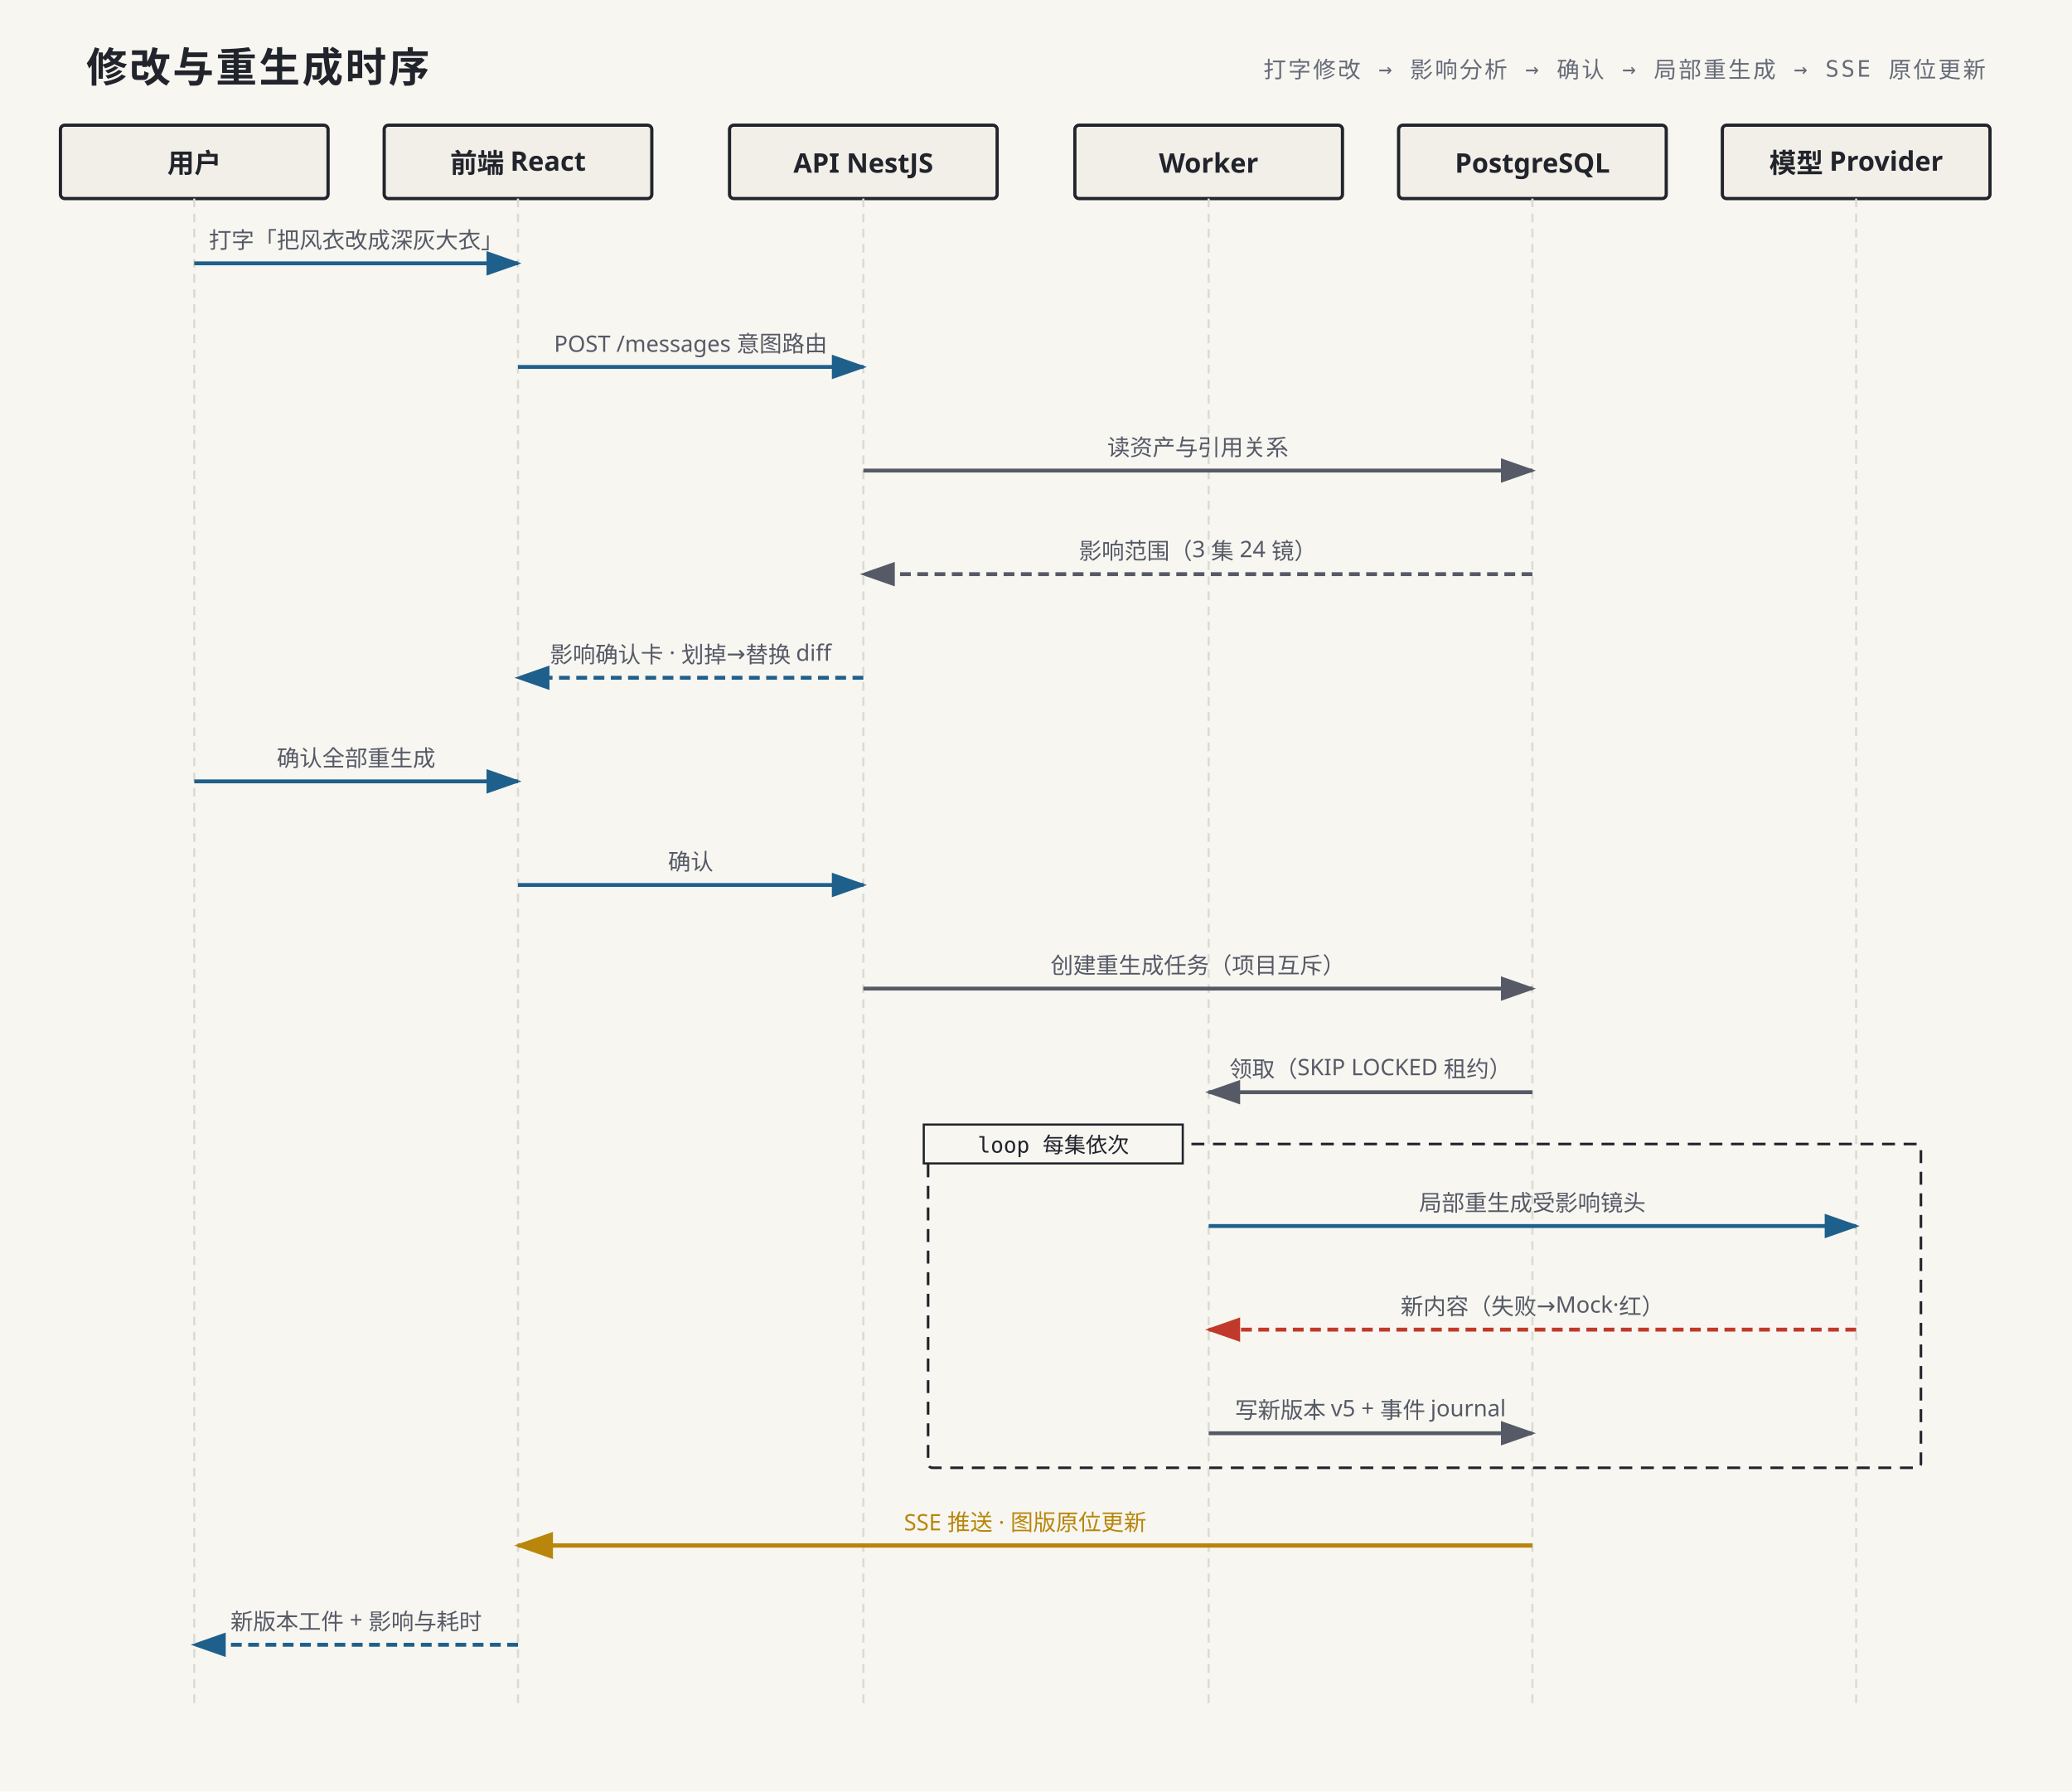
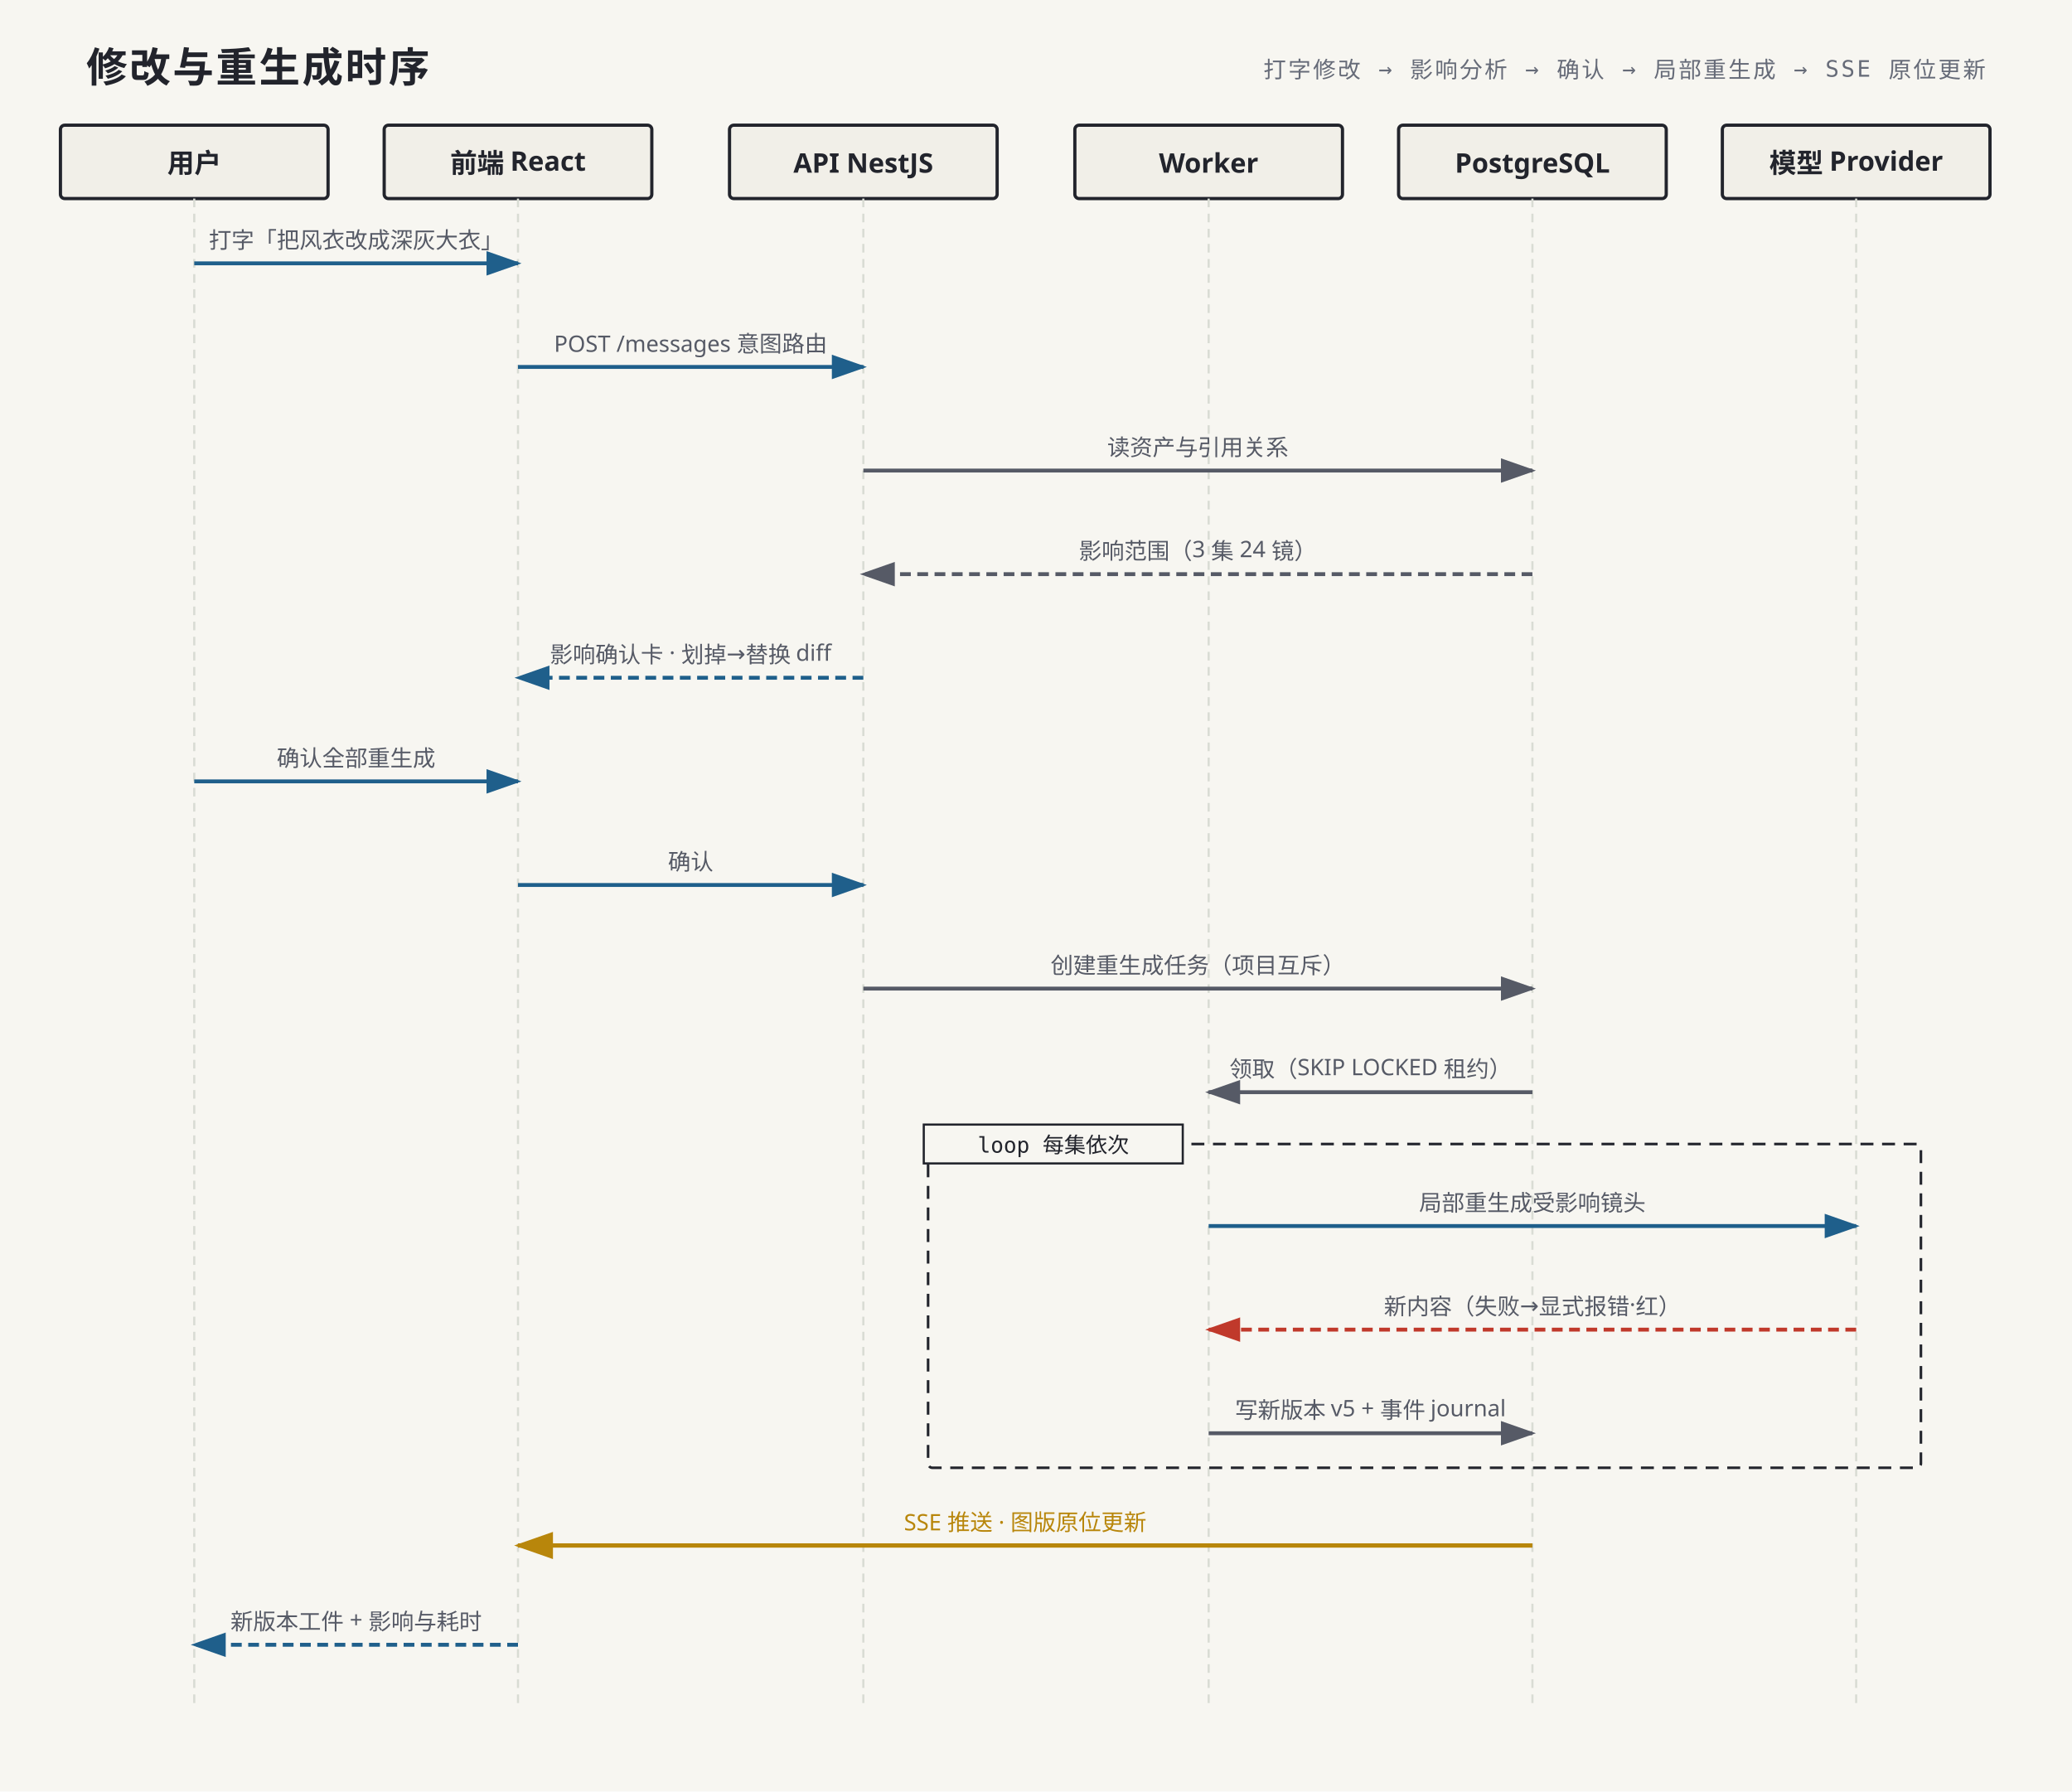
<svg xmlns="http://www.w3.org/2000/svg" viewBox="0 0 960 830">
  <rect width="960" height="830" fill="#f7f6f1" />
  <defs>
    <marker id="arrB" viewBox="0 0 10 7" refX="9" refY="3.5" markerWidth="9" markerHeight="6.5" orient="auto">
      <path d="M0,0 L10,3.5 L0,7 Z" fill="#1f5f8b" />
    </marker>
    <marker id="arrI" viewBox="0 0 10 7" refX="9" refY="3.5" markerWidth="9" markerHeight="6.5" orient="auto">
      <path d="M0,0 L10,3.5 L0,7 Z" fill="#565a66" />
    </marker>
    <marker id="arrG" viewBox="0 0 10 7" refX="9" refY="3.5" markerWidth="9" markerHeight="6.5" orient="auto">
      <path d="M0,0 L10,3.5 L0,7 Z" fill="#b8860b" />
    </marker>
    <marker id="arrR" viewBox="0 0 10 7" refX="9" refY="3.5" markerWidth="9" markerHeight="6.5" orient="auto">
      <path d="M0,0 L10,3.5 L0,7 Z" fill="#c0392b" />
    </marker>
  </defs>
  <text x="40" y="38" font-family="PingFang SC, Noto Sans SC, sans-serif" font-size="19" font-weight="700" fill="#22242c" letter-spacing="1">修改与重生成时序</text>
  <text x="920" y="36" font-family="SF Mono, Menlo, monospace" font-size="10.5" fill="#666b78" text-anchor="end" letter-spacing="1">打字修改 → 影响分析 → 确认 → 局部重生成 → SSE 原位更新</text>
  <rect x="28" y="58" width="124" height="34" rx="2" fill="#f1efe8" stroke="#22242c" stroke-width="1.5" />
  <text x="90" y="80" font-family="PingFang SC, Noto Sans SC, sans-serif" font-size="12.5" font-weight="700" fill="#22242c" text-anchor="middle">用户</text>
  <line x1="90" y1="92" x2="90" y2="790" stroke="#d9dcd4" stroke-width="1" stroke-dasharray="4,3" />
  <rect x="178" y="58" width="124" height="34" rx="2" fill="#f1efe8" stroke="#22242c" stroke-width="1.5" />
  <text x="240" y="80" font-family="PingFang SC, Noto Sans SC, sans-serif" font-size="12.5" font-weight="700" fill="#22242c" text-anchor="middle">前端 React</text>
  <line x1="240" y1="92" x2="240" y2="790" stroke="#d9dcd4" stroke-width="1" stroke-dasharray="4,3" />
  <rect x="338" y="58" width="124" height="34" rx="2" fill="#f1efe8" stroke="#22242c" stroke-width="1.5" />
  <text x="400" y="80" font-family="PingFang SC, Noto Sans SC, sans-serif" font-size="12.5" font-weight="700" fill="#22242c" text-anchor="middle">API NestJS</text>
  <line x1="400" y1="92" x2="400" y2="790" stroke="#d9dcd4" stroke-width="1" stroke-dasharray="4,3" />
  <rect x="498" y="58" width="124" height="34" rx="2" fill="#f1efe8" stroke="#22242c" stroke-width="1.5" />
  <text x="560" y="80" font-family="PingFang SC, Noto Sans SC, sans-serif" font-size="12.5" font-weight="700" fill="#22242c" text-anchor="middle">Worker</text>
  <line x1="560" y1="92" x2="560" y2="790" stroke="#d9dcd4" stroke-width="1" stroke-dasharray="4,3" />
  <rect x="648" y="58" width="124" height="34" rx="2" fill="#f1efe8" stroke="#22242c" stroke-width="1.5" />
  <text x="710" y="80" font-family="PingFang SC, Noto Sans SC, sans-serif" font-size="12.5" font-weight="700" fill="#22242c" text-anchor="middle">PostgreSQL</text>
  <line x1="710" y1="92" x2="710" y2="790" stroke="#d9dcd4" stroke-width="1" stroke-dasharray="4,3" />
  <rect x="798" y="58" width="124" height="34" rx="2" fill="#f1efe8" stroke="#22242c" stroke-width="1.5" />
  <text x="860" y="80" font-family="PingFang SC, Noto Sans SC, sans-serif" font-size="12.5" font-weight="700" fill="#22242c" text-anchor="middle">模型 Provider</text>
  <line x1="860" y1="92" x2="860" y2="790" stroke="#d9dcd4" stroke-width="1" stroke-dasharray="4,3" />
  <line x1="90" y1="122" x2="240" y2="122" stroke="#1f5f8b" stroke-width="1.8" marker-end="url(#arrB)" />
  <text x="165.0" y="115" font-family="PingFang SC, Noto Sans SC, sans-serif" font-size="10.5" fill="#565a66" text-anchor="middle">打字「把风衣改成深灰大衣」</text>
  <line x1="240" y1="170" x2="400" y2="170" stroke="#1f5f8b" stroke-width="1.8" marker-end="url(#arrB)" />
  <text x="320.0" y="163" font-family="PingFang SC, Noto Sans SC, sans-serif" font-size="10.5" fill="#565a66" text-anchor="middle">POST /messages 意图路由</text>
  <line x1="400" y1="218" x2="710" y2="218" stroke="#565a66" stroke-width="1.8" marker-end="url(#arrI)" />
  <text x="555.0" y="211" font-family="PingFang SC, Noto Sans SC, sans-serif" font-size="10.5" fill="#565a66" text-anchor="middle">读资产与引用关系</text>
  <line x1="710" y1="266" x2="400" y2="266" stroke="#565a66" stroke-width="1.8" stroke-dasharray="5,3" marker-end="url(#arrI)" />
  <text x="555.0" y="259" font-family="PingFang SC, Noto Sans SC, sans-serif" font-size="10.5" fill="#565a66" text-anchor="middle">影响范围（3 集 24 镜）</text>
  <line x1="400" y1="314" x2="240" y2="314" stroke="#1f5f8b" stroke-width="1.8" stroke-dasharray="5,3" marker-end="url(#arrB)" />
  <text x="320.0" y="307" font-family="PingFang SC, Noto Sans SC, sans-serif" font-size="10.5" fill="#565a66" text-anchor="middle">影响确认卡 · 划掉→替换 diff</text>
  <line x1="90" y1="362" x2="240" y2="362" stroke="#1f5f8b" stroke-width="1.8" marker-end="url(#arrB)" />
  <text x="165.0" y="355" font-family="PingFang SC, Noto Sans SC, sans-serif" font-size="10.5" fill="#565a66" text-anchor="middle">确认全部重生成</text>
  <line x1="240" y1="410" x2="400" y2="410" stroke="#1f5f8b" stroke-width="1.8" marker-end="url(#arrB)" />
  <text x="320.0" y="403" font-family="PingFang SC, Noto Sans SC, sans-serif" font-size="10.5" fill="#565a66" text-anchor="middle">确认</text>
  <line x1="400" y1="458" x2="710" y2="458" stroke="#565a66" stroke-width="1.8" marker-end="url(#arrI)" />
  <text x="555.0" y="451" font-family="PingFang SC, Noto Sans SC, sans-serif" font-size="10.5" fill="#565a66" text-anchor="middle">创建重生成任务（项目互斥）</text>
  <line x1="710" y1="506" x2="560" y2="506" stroke="#565a66" stroke-width="1.8" marker-end="url(#arrI)" />
  <text x="635" y="499" font-family="PingFang SC, Noto Sans SC, sans-serif" font-size="10.5" fill="#565a66" text-anchor="middle">领取（SKIP LOCKED 租约）</text>
  <rect x="430" y="530" width="460" height="150" rx="2" fill="none" stroke="#22242c" stroke-width="1.2" stroke-dasharray="6,4" />
  <rect x="428" y="521" width="120" height="18" fill="#f7f6f1" stroke="#22242c" stroke-width="1" />
  <text x="488" y="534" font-family="SF Mono, Menlo, monospace" font-size="10" fill="#22242c" text-anchor="middle">loop 每集依次</text>
  <line x1="560" y1="568" x2="860" y2="568" stroke="#1f5f8b" stroke-width="1.8" marker-end="url(#arrB)" />
  <text x="710.0" y="561" font-family="PingFang SC, Noto Sans SC, sans-serif" font-size="10.5" fill="#565a66" text-anchor="middle">局部重生成受影响镜头</text>
  <line x1="860" y1="616" x2="560" y2="616" stroke="#c0392b" stroke-width="1.8" stroke-dasharray="5,3" marker-end="url(#arrR)" />
-   <text x="710.0" y="609" font-family="PingFang SC, Noto Sans SC, sans-serif" font-size="10.5" fill="#565a66" text-anchor="middle">新内容（失败→Mock·红）</text>
+   <text x="710.0" y="609" font-family="PingFang SC, Noto Sans SC, sans-serif" font-size="10.5" fill="#565a66" text-anchor="middle">新内容（失败→显式报错·红）</text>
  <line x1="560" y1="664" x2="710" y2="664" stroke="#565a66" stroke-width="1.8" marker-end="url(#arrI)" />
  <text x="635.0" y="657" font-family="PingFang SC, Noto Sans SC, sans-serif" font-size="10.5" fill="#565a66" text-anchor="middle">写新版本 v5 + 事件 journal</text>
  <line x1="710" y1="716" x2="240" y2="716" stroke="#b8860b" stroke-width="2" marker-end="url(#arrG)" />
  <text x="475" y="709" font-family="PingFang SC, Noto Sans SC, sans-serif" font-size="10.5" fill="#b8860b" text-anchor="middle">SSE 推送 · 图版原位更新</text>
  <line x1="240" y1="762" x2="90" y2="762" stroke="#1f5f8b" stroke-width="1.8" stroke-dasharray="5,3" marker-end="url(#arrB)" />
  <text x="165" y="755" font-family="PingFang SC, Noto Sans SC, sans-serif" font-size="10.5" fill="#565a66" text-anchor="middle">新版本工件 + 影响与耗时</text>
</svg>
